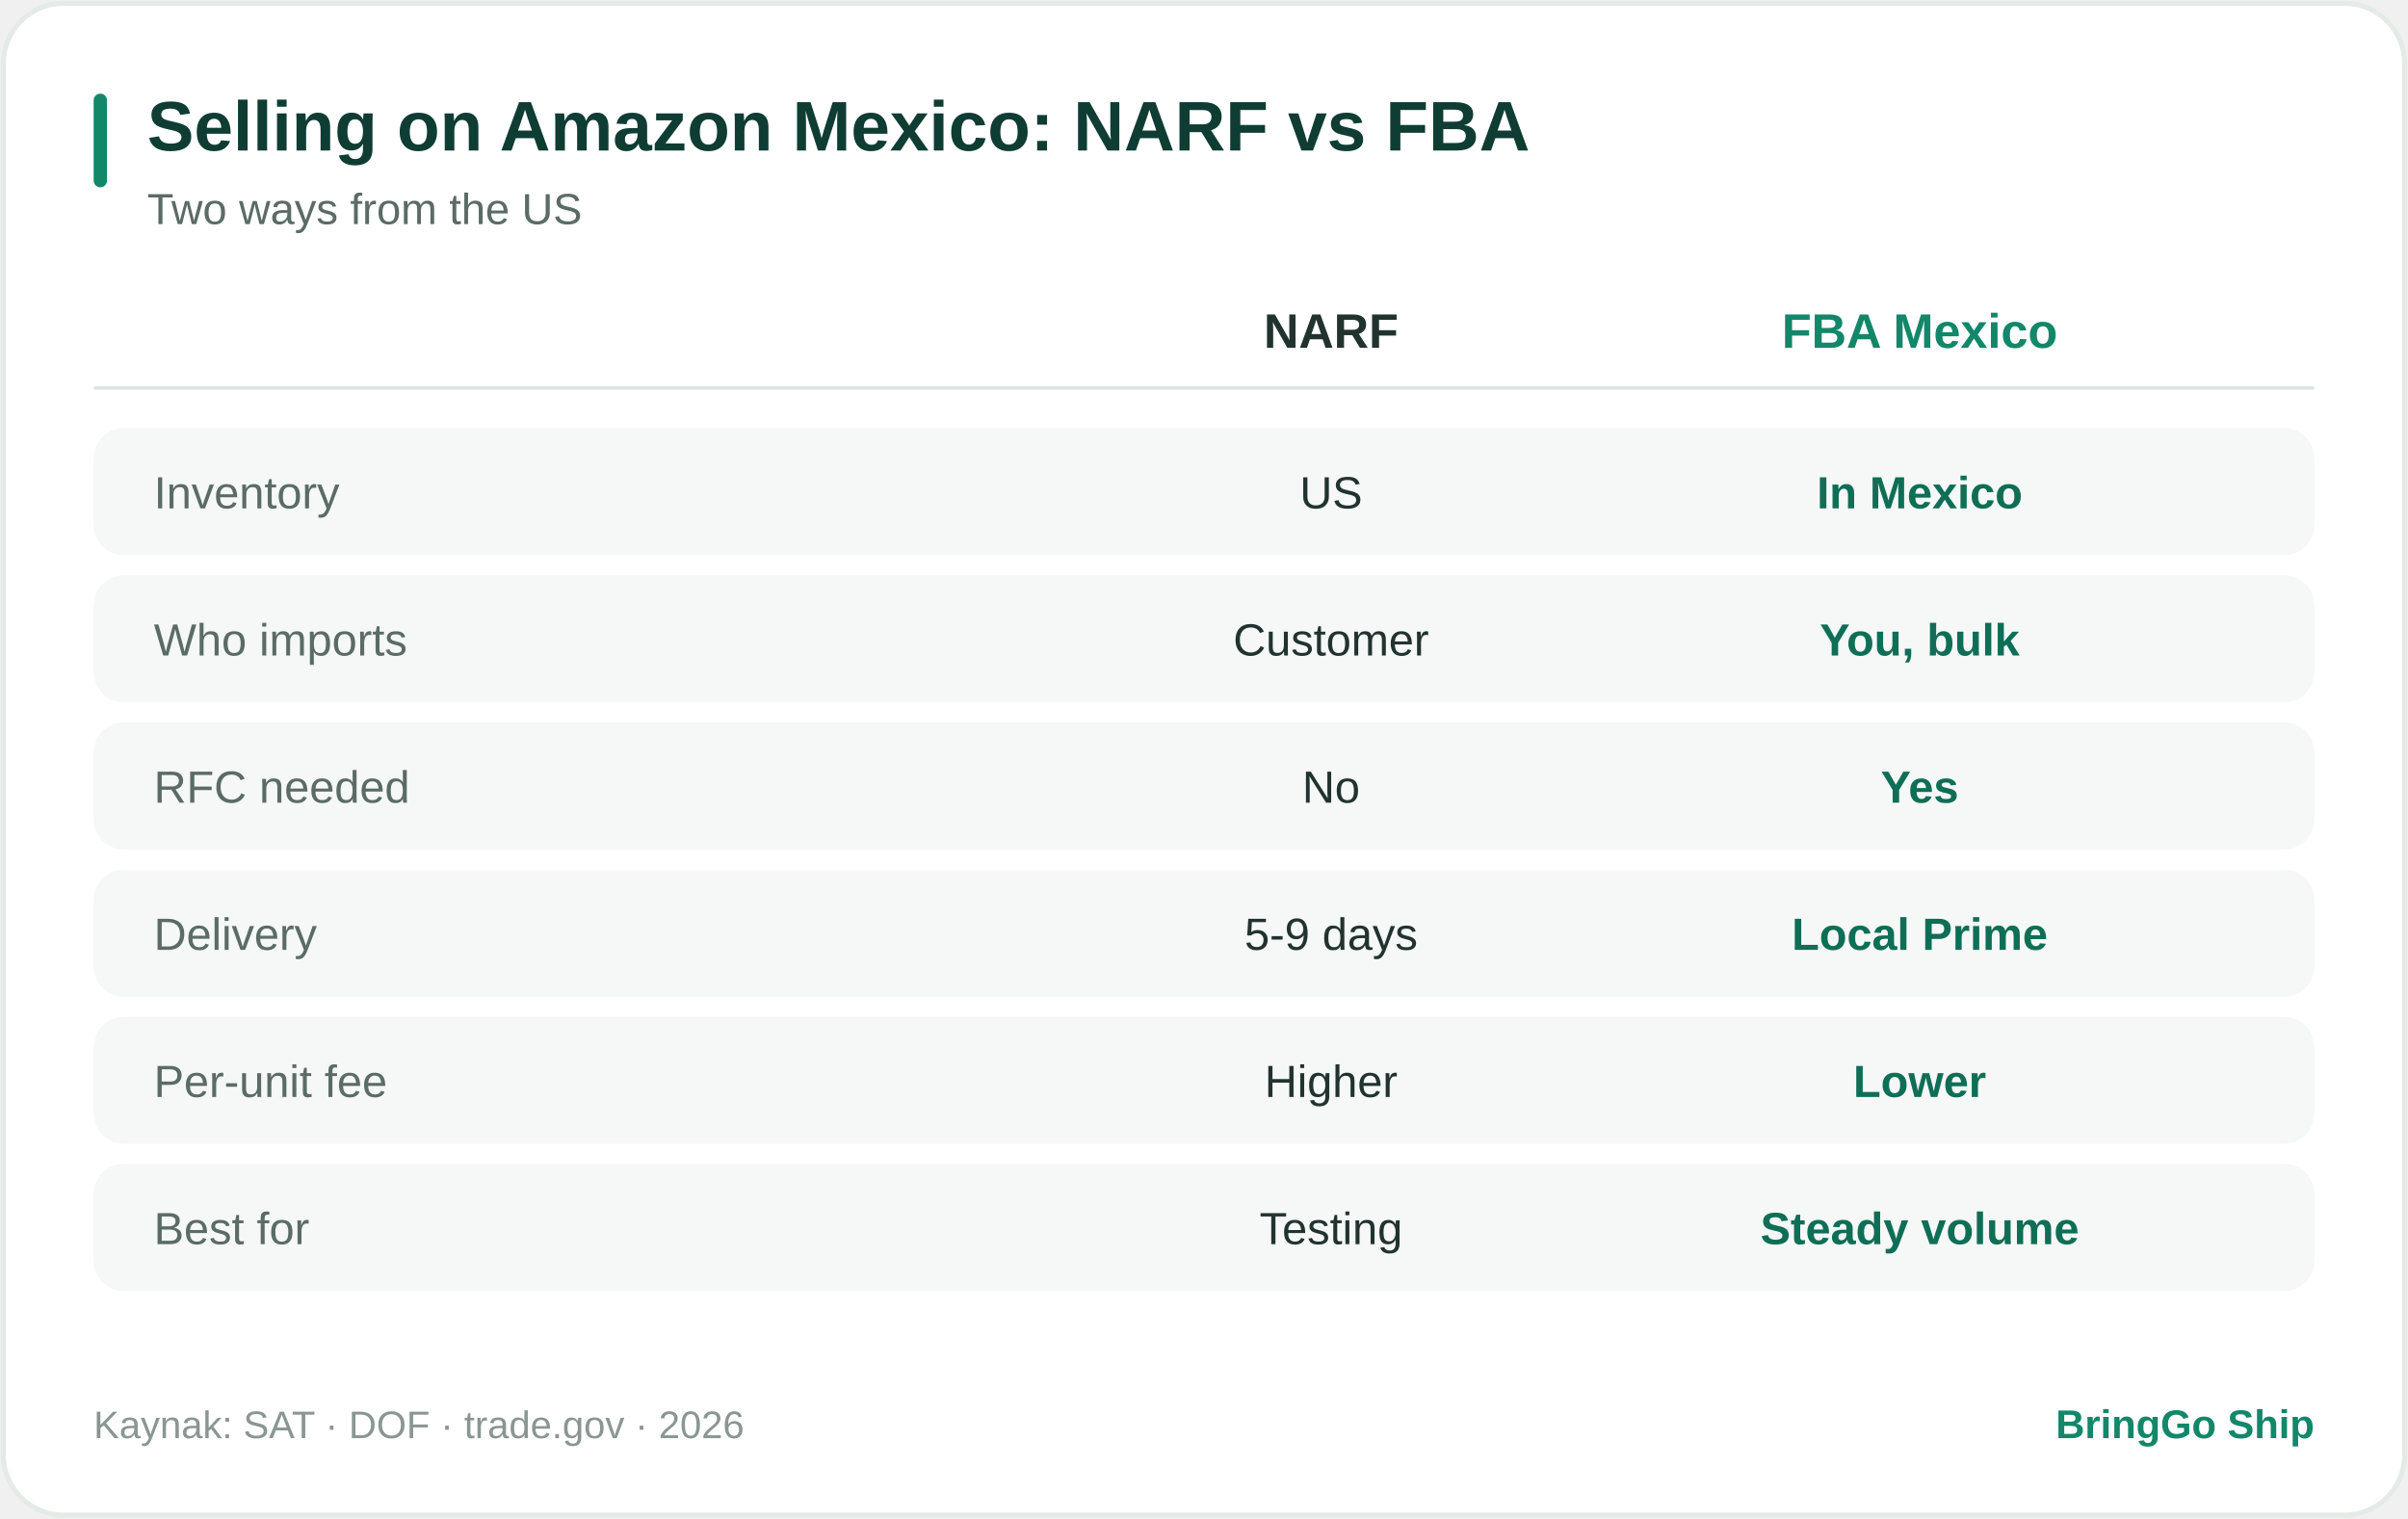
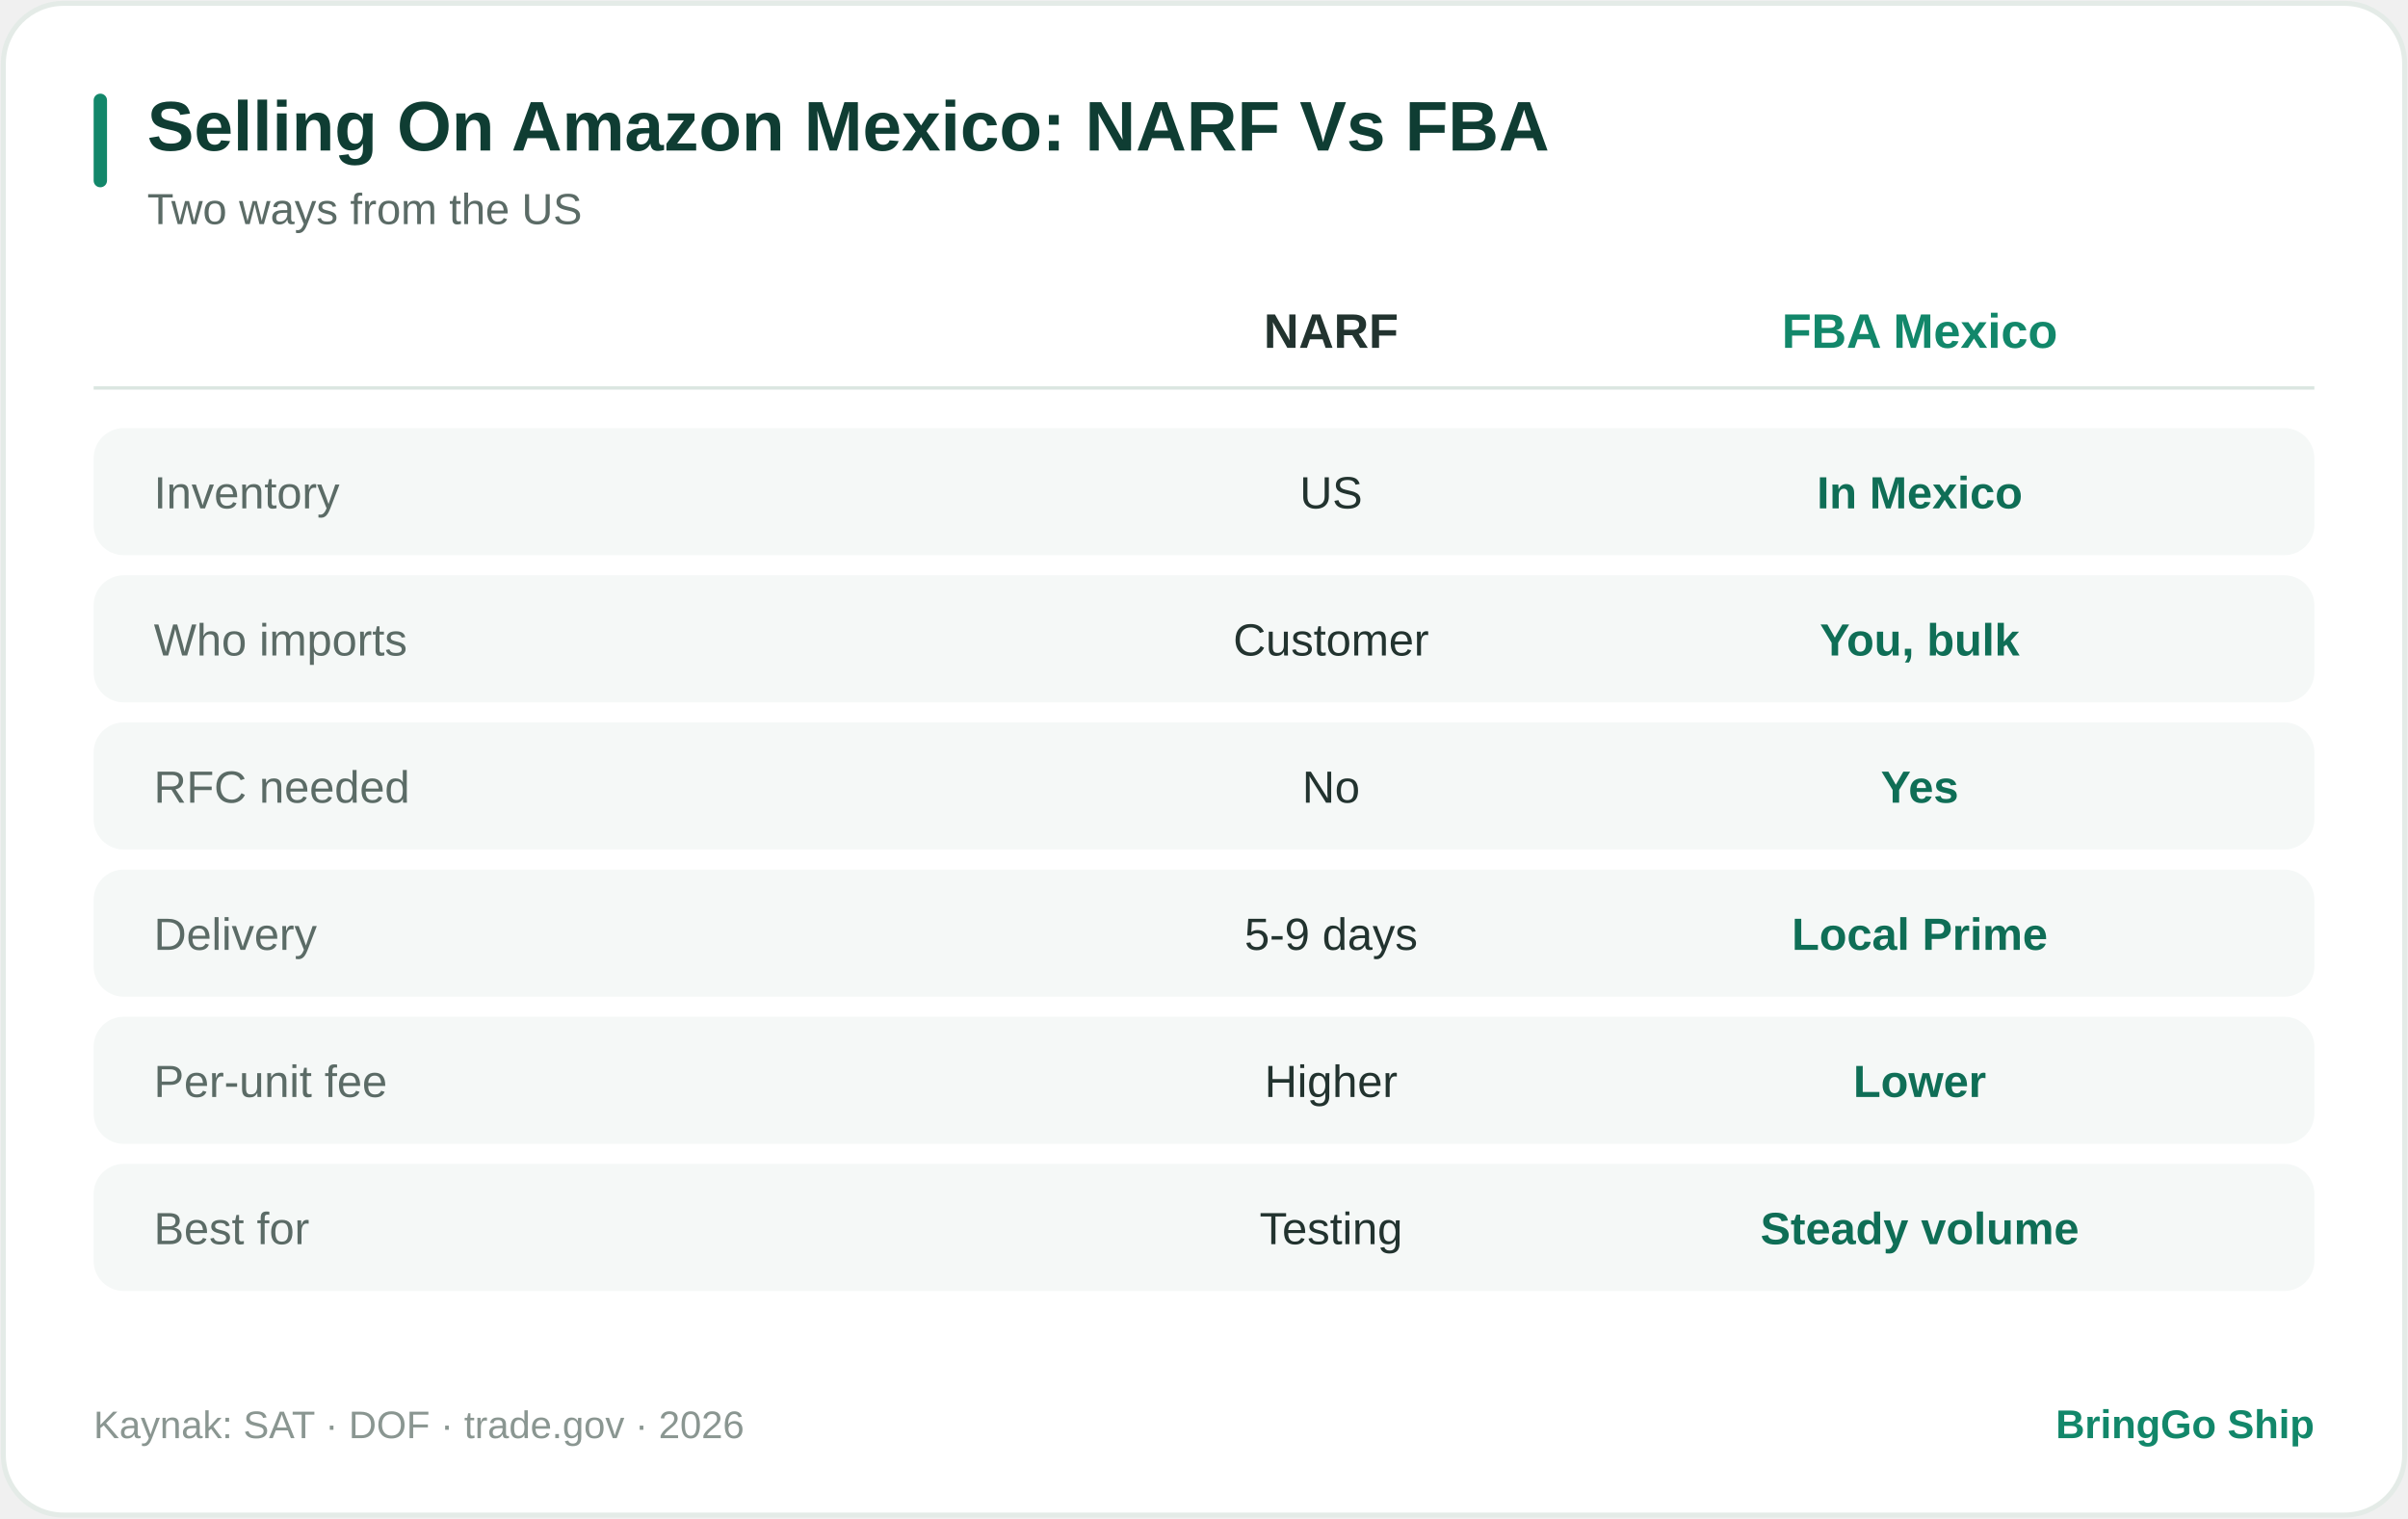
<svg xmlns="http://www.w3.org/2000/svg" width="720" height="454" viewBox="0 0 720 454" role="img">
  <style>
text{font-family:Arial,Helvetica,sans-serif}
.card{fill:#ffffff;stroke:#e4ebe7;stroke-width:1.5}
.row{fill:#f5f8f7}.pill{fill:#E1F5EE}.hi{fill:#1f9d5f}.mut{fill:#eef1f0}
.acc{fill:#12876A}.circ{fill:#12876A}.rd{fill:#fbe9e7}.am{fill:#fbf1dd}.tl{fill:#E1F5EE}.ln{stroke:#dbe6e1}
.tt{fill:#0F3D33;font-weight:bold}.ts{fill:#5b6b66}.tl2{fill:#22332f}
.tv{fill:#0F6E56;font-weight:bold}.tm{fill:#5b6b66;font-weight:bold}.tw{fill:#ffffff;font-weight:bold}
.tf{fill:#8a9691}.tb{fill:#12876A;font-weight:bold}.big{fill:#0F3D33;font-weight:bold}
.trd{fill:#a3392c;font-weight:bold}.tam{fill:#8a5a12;font-weight:bold}.ttl{fill:#0F6E56;font-weight:bold}
@media (prefers-color-scheme:dark){
.card{fill:#16211e;stroke:#2c3a35}
.row{fill:#1d2b27}.pill{fill:#123a2e}.hi{fill:#1f9d5f}.mut{fill:#28352f}
.acc{fill:#2fae7e}.circ{fill:#2fae7e}.rd{fill:#3a201c}.am{fill:#352a15}.tl{fill:#123a2e}
.tt{fill:#d7f2e6}.ts{fill:#8fa79d}.tl2{fill:#cfe0d9}
.tv{fill:#6fe0b0}.tm{fill:#9db3a9}.tw{fill:#ffffff}
.tf{fill:#6d8279}.tb{fill:#57d3a3}.big{fill:#d7f2e6}
.trd{fill:#f0a99e}.tam{fill:#e6c281}.ttl{fill:#6fe0b0}.ln{stroke:#31423c}}
</style>
  <rect x="1" y="1" width="718" height="452" rx="18" class="card" />
  <rect x="28" y="28" width="4" height="28" rx="2" class="acc" />
-   <text x="44" y="45" font-size="21" class="tt">Selling on Amazon Mexico: NARF vs FBA</text>
+   <text x="44" y="45" font-size="21" class="tt">Selling On Amazon Mexico: NARF Vs FBA</text>
  <text x="44" y="67" font-size="13" class="ts">Two ways from the US</text>
  <g transform="translate(0,88)">
    <text x="398" y="16" text-anchor="middle" font-size="14.5" class="tl2" font-weight="bold">NARF</text>
    <text x="574" y="16" text-anchor="middle" font-size="14.5" class="tb" font-weight="bold">FBA Mexico</text>
    <line x1="28" y1="28" x2="692" y2="28" stroke-width="1" class="ln" />
    <rect x="28" y="40" width="664" height="38" rx="9" class="row" />
    <text x="46" y="64" font-size="13.5" class="ts">Inventory</text>
    <text x="398" y="64" text-anchor="middle" font-size="13.5" class="tl2">US</text>
    <text x="574" y="64" text-anchor="middle" font-size="13.5" class="tv" font-weight="bold">In Mexico</text>
    <rect x="28" y="84" width="664" height="38" rx="9" class="row" />
    <text x="46" y="108" font-size="13.5" class="ts">Who imports</text>
    <text x="398" y="108" text-anchor="middle" font-size="13.5" class="tl2">Customer</text>
    <text x="574" y="108" text-anchor="middle" font-size="13.5" class="tv" font-weight="bold">You, bulk</text>
    <rect x="28" y="128" width="664" height="38" rx="9" class="row" />
    <text x="46" y="152" font-size="13.5" class="ts">RFC needed</text>
    <text x="398" y="152" text-anchor="middle" font-size="13.5" class="tl2">No</text>
    <text x="574" y="152" text-anchor="middle" font-size="13.5" class="tv" font-weight="bold">Yes</text>
    <rect x="28" y="172" width="664" height="38" rx="9" class="row" />
    <text x="46" y="196" font-size="13.5" class="ts">Delivery</text>
    <text x="398" y="196" text-anchor="middle" font-size="13.5" class="tl2">5-9 days</text>
    <text x="574" y="196" text-anchor="middle" font-size="13.5" class="tv" font-weight="bold">Local Prime</text>
    <rect x="28" y="216" width="664" height="38" rx="9" class="row" />
    <text x="46" y="240" font-size="13.5" class="ts">Per-unit fee</text>
    <text x="398" y="240" text-anchor="middle" font-size="13.5" class="tl2">Higher</text>
    <text x="574" y="240" text-anchor="middle" font-size="13.5" class="tv" font-weight="bold">Lower</text>
    <rect x="28" y="260" width="664" height="38" rx="9" class="row" />
    <text x="46" y="284" font-size="13.5" class="ts">Best for</text>
    <text x="398" y="284" text-anchor="middle" font-size="13.5" class="tl2">Testing</text>
    <text x="574" y="284" text-anchor="middle" font-size="13.5" class="tv" font-weight="bold">Steady volume</text>
  </g>
  <text x="28" y="430" font-size="11.5" class="tf">Kaynak: SAT · DOF · trade.gov · 2026</text>
  <text x="692" y="430" text-anchor="end" font-size="12" class="tb">BringGo Ship</text>
</svg>
